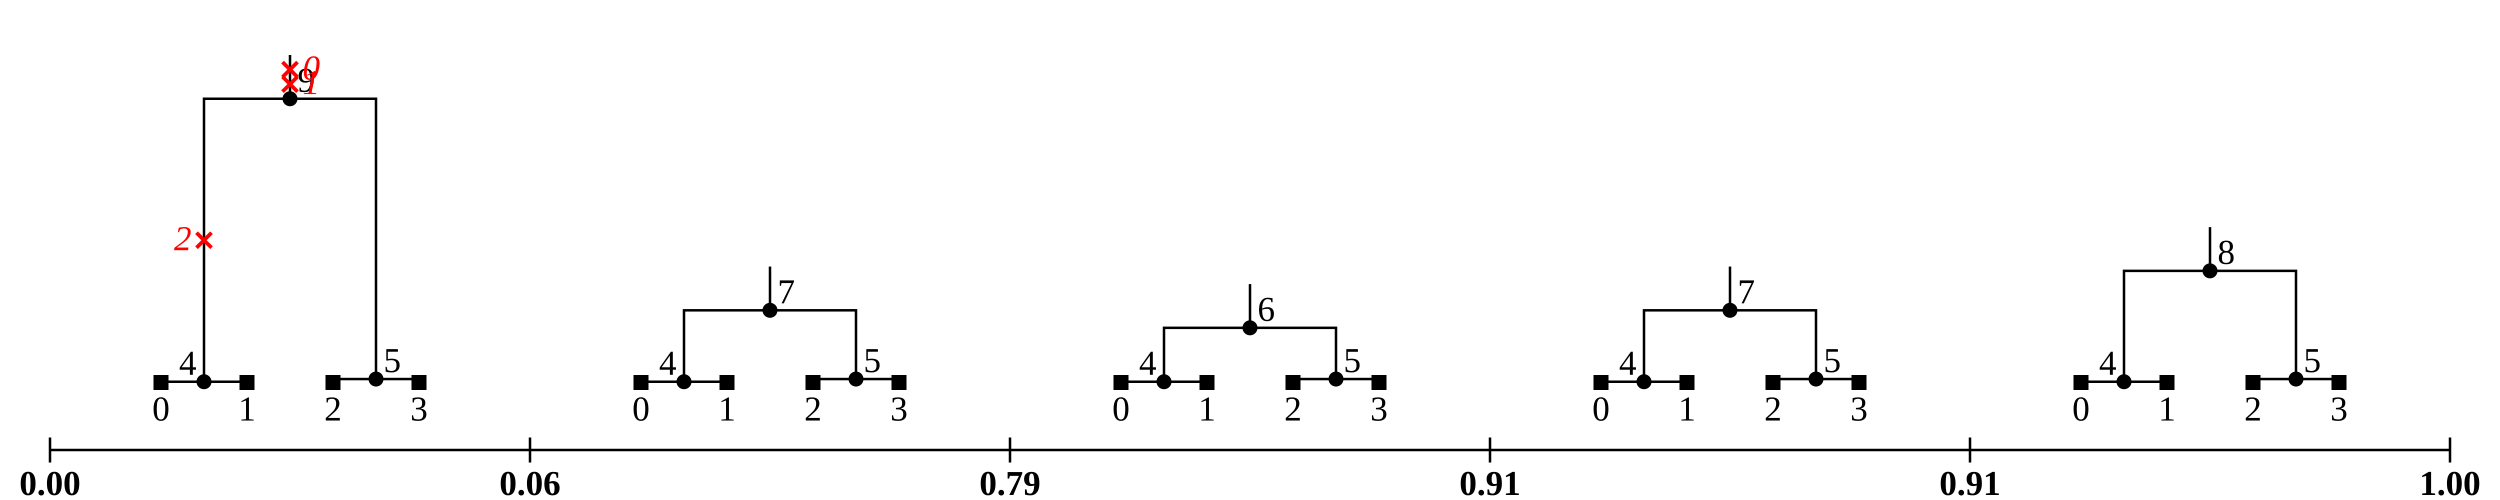
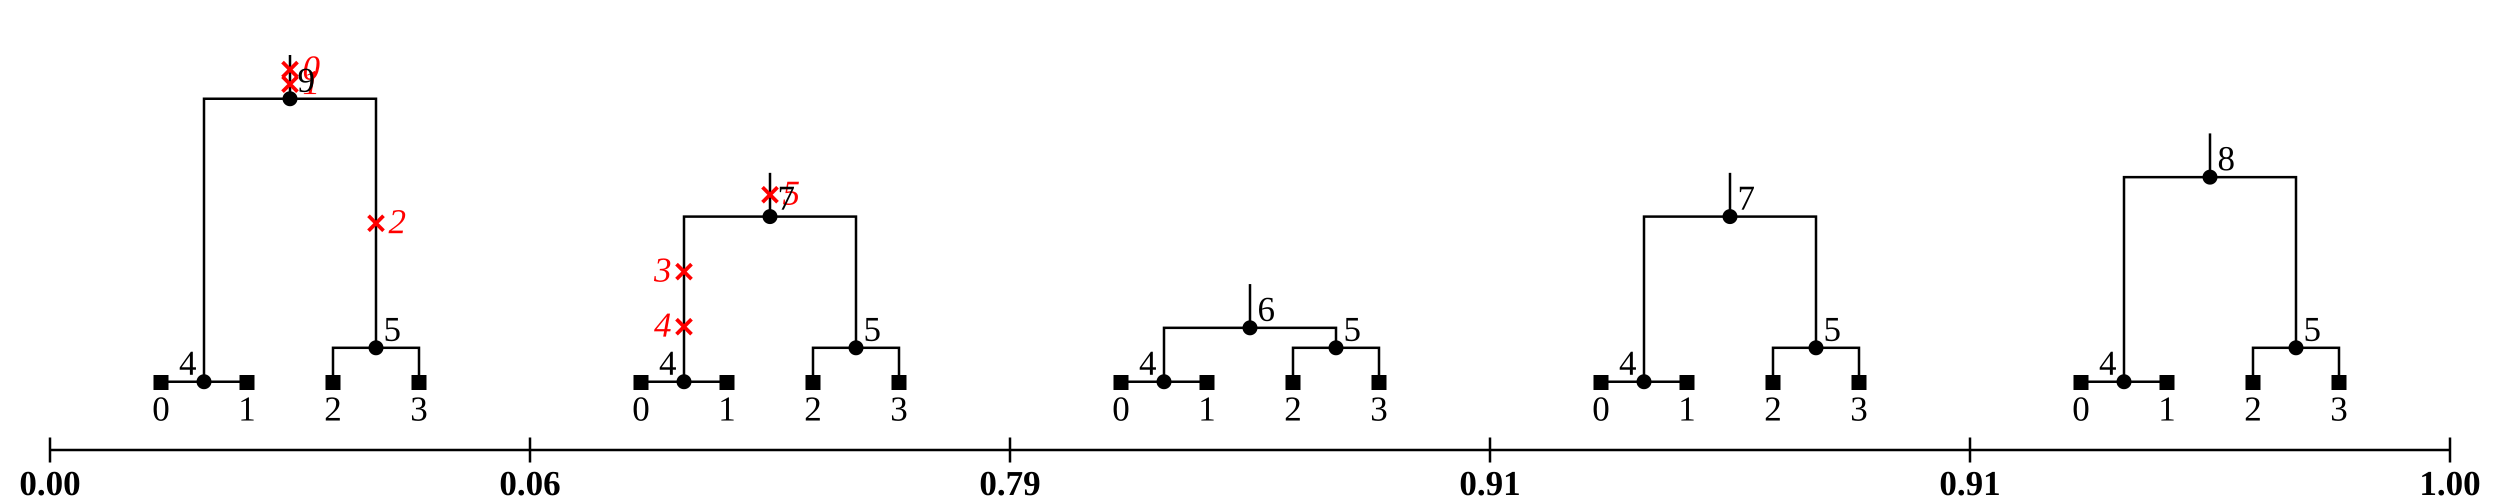
<svg xmlns="http://www.w3.org/2000/svg" baseProfile="full" height="200" version="1.1" width="1000">
  <defs>
-     <style type="text/css">.tree-sequence .background path {fill: #808080; fill-opacity:.1}.tree-sequence .axis {font-size: 14px}.tree-sequence .x-tick-label {font-weight: bold}.tree-sequence .axis, .tree {font-size: 14px; text-anchor:middle}.tree-sequence .axis line, .edge {stroke:black; fill:none}.node &gt; .sym {fill: black; stroke: none}.site &gt; .sym {stroke: black}.mut text {fill: red; font-style: italic}.mut .sym {fill: none; stroke: red}.node .mut .sym {stroke-width: 1.5px}.tree text {dominant-baseline: middle}.tree .lab.lft {text-anchor: end}.tree .lab.rgt {text-anchor: start}</style>
+     <style type="text/css">.tree-sequence .background path {fill: #808080; fill-opacity:.1}.tree-sequence .axis {font-size: 14px}.tree-sequence .x-tick-label {font-weight: bold}.tree-sequence .axis, .tree {font-size: 14px; text-anchor:middle}.tree-sequence .axis line, .edge {stroke:black; fill:none}.node &gt; .sym {fill: black; stroke: none}.site &gt; .sym {stroke: black}.mut text {fill: red; font-style: italic}.mut line {fill: none; stroke: none}.mut .sym {fill: none; stroke: red}.node .mut .sym {stroke-width: 1.5px}.tree text {dominant-baseline: middle}.tree .lab.lft {text-anchor: end}.tree .lab.rgt {text-anchor: start}</style>
  </defs>
  <g class="tree-sequence">
    <g class="trees">
      <g class="treebox t0" transform="translate(20 0)">
        <g class="tree t0">
          <g class="m0 m1 node n9 p0 root s0" transform="translate(96.0 39.5)">
-             <g class="a9 m2 node n4 p0 s0" transform="translate(-34.4 113.194)">
+             <g class="a9 node n4 p0" transform="translate(-34.4 113.194)">
              <g class="a4 leaf node n0 p0 sample" transform="translate(-17.2 0.305523)">
                <path class="edge" d="M 0 0 V -0.306 H 17.2" />
                <rect class="sym" height="6" width="6" x="-3" y="-3" />
                <text class="lab" transform="translate(0 12)">0</text>
              </g>
              <g class="a4 leaf node n1 p0 sample" transform="translate(17.2 0.305523)">
                <path class="edge" d="M 0 0 V -0.306 H -17.2" />
                <rect class="sym" height="6" width="6" x="-3" y="-3" />
                <text class="lab" transform="translate(0 12)">1</text>
              </g>
              <path class="edge" d="M 0 0 V -113.194 H 34.4" />
              <circle class="sym" cx="0" cy="0" r="3" />
              <text class="lab lft" transform="translate(-3 -6)">4</text>
-               <g class="mut m2 s0" transform="translate(0 -56.5972)">
+             </g>
+             <g class="a9 m2 node n5 p0 s0" transform="translate(34.4 99.6212)">
+               <g class="a5 leaf node n2 p0 sample" transform="translate(-17.2 13.8788)">
+                 <path class="edge" d="M 0 0 V -13.879 H 17.2" />
+                 <rect class="sym" height="6" width="6" x="-3" y="-3" />
+                 <text class="lab" transform="translate(0 12)">2</text>
+               </g>
+               <g class="a5 leaf node n3 p0 sample" transform="translate(17.2 13.8788)">
+                 <path class="edge" d="M 0 0 V -13.879 H -17.2" />
+                 <rect class="sym" height="6" width="6" x="-3" y="-3" />
+                 <text class="lab" transform="translate(0 12)">3</text>
+               </g>
+               <path class="edge" d="M 0 0 V -99.621 H -34.4" />
+               <g class="mut m2 s0" transform="translate(0 -49.8106)">
+                 <line x1="0" x2="0" y1="0" y2="49.811" />
                <path class="sym" d="M -3,-3 l 6,6 M -3,3 l 6,-6" />
-                 <text class="lab lft" transform="translate(-5 0)">2</text>
-               </g>
-             </g>
-             <g class="a9 node n5 p0" transform="translate(34.4 112.117)">
-               <g class="a5 leaf node n2 p0 sample" transform="translate(-17.2 1.38303)">
-                 <path class="edge" d="M 0 0 V -1.383 H 17.2" />
-                 <rect class="sym" height="6" width="6" x="-3" y="-3" />
-                 <text class="lab" transform="translate(0 12)">2</text>
-               </g>
-               <g class="a5 leaf node n3 p0 sample" transform="translate(17.2 1.38303)">
-                 <path class="edge" d="M 0 0 V -1.383 H -17.2" />
-                 <rect class="sym" height="6" width="6" x="-3" y="-3" />
-                 <text class="lab" transform="translate(0 12)">3</text>
-               </g>
-               <path class="edge" d="M 0 0 V -112.117 H -34.4" />
-               <circle class="sym" cx="0" cy="0" r="3" />
-               <text class="lab rgt" transform="translate(3 -6)">5</text>
-             </g>
-             <path class="edge" d="M 0 0 V -17.5 H 0" />
-             <circle class="sym" cx="0" cy="0" r="3" />
-             <text class="lab rgt" transform="translate(3 -6)">9</text>
+                 <text class="lab rgt" transform="translate(5 0)">2</text>
+               </g>
+               <circle class="sym" cx="0" cy="0" r="3" />
+               <text class="lab rgt" transform="translate(3 -6)">5</text>
+             </g>
+             <path class="edge" d="M 0 0 V -17.5 H 0" />
+             <g class="mut m0 s0" transform="translate(0 -11.6667)">
+               <line x1="0" x2="0" y1="0" y2="11.667" />
+               <path class="sym" d="M -3,-3 l 6,6 M -3,3 l 6,-6" />
+               <text class="lab rgt" transform="translate(5 0)">0</text>
+             </g>
            <g class="mut m1 s0" transform="translate(0 -5.83333)">
+               <line x1="0" x2="0" y1="0" y2="5.833" />
              <path class="sym" d="M -3,-3 l 6,6 M -3,3 l 6,-6" />
              <text class="lab rgt" transform="translate(5 0)">1</text>
            </g>
-             <g class="mut m0 s0" transform="translate(0 -11.6667)">
-               <path class="sym" d="M -3,-3 l 6,6 M -3,3 l 6,-6" />
-               <text class="lab rgt" transform="translate(5 0)">0</text>
-             </g>
+             <circle class="sym" cx="0" cy="0" r="3" />
+             <text class="lab rgt" transform="translate(3 -6)">9</text>
          </g>
        </g>
      </g>
      <g class="treebox t1" transform="translate(212.0 0)">
        <g class="tree t1">
-           <g class="node n7 p0 root" transform="translate(96.0 124.126)">
-             <g class="a7 node n4 p0" transform="translate(-34.4 28.5681)">
-               <g class="a4 leaf node n0 p0 sample" transform="translate(-17.2 0.305523)">
-                 <path class="edge" d="M 0 0 V -0.306 H 17.2" />
-                 <rect class="sym" height="6" width="6" x="-3" y="-3" />
-                 <text class="lab" transform="translate(0 12)">0</text>
-               </g>
-               <g class="a4 leaf node n1 p0 sample" transform="translate(17.2 0.305523)">
-                 <path class="edge" d="M 0 0 V -0.306 H -17.2" />
-                 <rect class="sym" height="6" width="6" x="-3" y="-3" />
-                 <text class="lab" transform="translate(0 12)">1</text>
-               </g>
-               <path class="edge" d="M 0 0 V -28.568 H 34.4" />
-               <circle class="sym" cx="0" cy="0" r="3" />
-               <text class="lab lft" transform="translate(-3 -6)">4</text>
-             </g>
-             <g class="a7 node n5 p0" transform="translate(34.4 27.4906)">
-               <g class="a5 leaf node n2 p0 sample" transform="translate(-17.2 1.38303)">
-                 <path class="edge" d="M 0 0 V -1.383 H 17.2" />
-                 <rect class="sym" height="6" width="6" x="-3" y="-3" />
-                 <text class="lab" transform="translate(0 12)">2</text>
-               </g>
-               <g class="a5 leaf node n3 p0 sample" transform="translate(17.2 1.38303)">
-                 <path class="edge" d="M 0 0 V -1.383 H -17.2" />
-                 <rect class="sym" height="6" width="6" x="-3" y="-3" />
-                 <text class="lab" transform="translate(0 12)">3</text>
-               </g>
-               <path class="edge" d="M 0 0 V -27.491 H -34.4" />
-               <circle class="sym" cx="0" cy="0" r="3" />
-               <text class="lab rgt" transform="translate(3 -6)">5</text>
-             </g>
-             <path class="edge" d="M 0 0 V -17.5 H 0" />
+           <g class="m5 node n7 p0 root s2" transform="translate(96.0 86.6391)">
+             <g class="a7 m3 m4 node n4 p0 s1" transform="translate(-34.4 66.0553)">
+               <g class="a4 leaf node n0 p0 sample" transform="translate(-17.2 0.305523)">
+                 <path class="edge" d="M 0 0 V -0.306 H 17.2" />
+                 <rect class="sym" height="6" width="6" x="-3" y="-3" />
+                 <text class="lab" transform="translate(0 12)">0</text>
+               </g>
+               <g class="a4 leaf node n1 p0 sample" transform="translate(17.2 0.305523)">
+                 <path class="edge" d="M 0 0 V -0.306 H -17.2" />
+                 <rect class="sym" height="6" width="6" x="-3" y="-3" />
+                 <text class="lab" transform="translate(0 12)">1</text>
+               </g>
+               <path class="edge" d="M 0 0 V -66.055 H 34.4" />
+               <g class="mut m3 s1" transform="translate(0 -44.0369)">
+                 <line x1="0" x2="0" y1="0" y2="44.037" />
+                 <path class="sym" d="M -3,-3 l 6,6 M -3,3 l 6,-6" />
+                 <text class="lab lft" transform="translate(-5 0)">3</text>
+               </g>
+               <g class="mut m4 s1" transform="translate(0 -22.0184)">
+                 <line x1="0" x2="0" y1="0" y2="22.018" />
+                 <path class="sym" d="M -3,-3 l 6,6 M -3,3 l 6,-6" />
+                 <text class="lab lft" transform="translate(-5 0)">4</text>
+               </g>
+               <circle class="sym" cx="0" cy="0" r="3" />
+               <text class="lab lft" transform="translate(-3 -6)">4</text>
+             </g>
+             <g class="a7 node n5 p0" transform="translate(34.4 52.4821)">
+               <g class="a5 leaf node n2 p0 sample" transform="translate(-17.2 13.8788)">
+                 <path class="edge" d="M 0 0 V -13.879 H 17.2" />
+                 <rect class="sym" height="6" width="6" x="-3" y="-3" />
+                 <text class="lab" transform="translate(0 12)">2</text>
+               </g>
+               <g class="a5 leaf node n3 p0 sample" transform="translate(17.2 13.8788)">
+                 <path class="edge" d="M 0 0 V -13.879 H -17.2" />
+                 <rect class="sym" height="6" width="6" x="-3" y="-3" />
+                 <text class="lab" transform="translate(0 12)">3</text>
+               </g>
+               <path class="edge" d="M 0 0 V -52.482 H -34.4" />
+               <circle class="sym" cx="0" cy="0" r="3" />
+               <text class="lab rgt" transform="translate(3 -6)">5</text>
+             </g>
+             <path class="edge" d="M 0 0 V -17.5 H 0" />
+             <g class="mut m5 s2" transform="translate(0 -8.75)">
+               <line x1="0" x2="0" y1="0" y2="8.75" />
+               <path class="sym" d="M -3,-3 l 6,6 M -3,3 l 6,-6" />
+               <text class="lab rgt" transform="translate(5 0)">5</text>
+             </g>
            <circle class="sym" cx="0" cy="0" r="3" />
            <text class="lab rgt" transform="translate(3 -6)">7</text>
          </g>
        </g>
      </g>
      <g class="treebox t2" transform="translate(404.0 0)">
        <g class="tree t2">
          <g class="node n6 p0 root" transform="translate(96.0 131.132)">
            <g class="a6 node n4 p0" transform="translate(-34.4 21.5627)">
              <g class="a4 leaf node n0 p0 sample" transform="translate(-17.2 0.305523)">
                <path class="edge" d="M 0 0 V -0.306 H 17.2" />
                <rect class="sym" height="6" width="6" x="-3" y="-3" />
                <text class="lab" transform="translate(0 12)">0</text>
              </g>
              <g class="a4 leaf node n1 p0 sample" transform="translate(17.2 0.305523)">
                <path class="edge" d="M 0 0 V -0.306 H -17.2" />
                <rect class="sym" height="6" width="6" x="-3" y="-3" />
                <text class="lab" transform="translate(0 12)">1</text>
              </g>
              <path class="edge" d="M 0 0 V -21.563 H 34.4" />
              <circle class="sym" cx="0" cy="0" r="3" />
              <text class="lab lft" transform="translate(-3 -6)">4</text>
            </g>
-             <g class="a6 node n5 p0" transform="translate(34.4 20.4852)">
-               <g class="a5 leaf node n2 p0 sample" transform="translate(-17.2 1.38303)">
-                 <path class="edge" d="M 0 0 V -1.383 H 17.2" />
-                 <rect class="sym" height="6" width="6" x="-3" y="-3" />
-                 <text class="lab" transform="translate(0 12)">2</text>
-               </g>
-               <g class="a5 leaf node n3 p0 sample" transform="translate(17.2 1.38303)">
-                 <path class="edge" d="M 0 0 V -1.383 H -17.2" />
-                 <rect class="sym" height="6" width="6" x="-3" y="-3" />
-                 <text class="lab" transform="translate(0 12)">3</text>
-               </g>
-               <path class="edge" d="M 0 0 V -20.485 H -34.4" />
+             <g class="a6 node n5 p0" transform="translate(34.4 7.98945)">
+               <g class="a5 leaf node n2 p0 sample" transform="translate(-17.2 13.8788)">
+                 <path class="edge" d="M 0 0 V -13.879 H 17.2" />
+                 <rect class="sym" height="6" width="6" x="-3" y="-3" />
+                 <text class="lab" transform="translate(0 12)">2</text>
+               </g>
+               <g class="a5 leaf node n3 p0 sample" transform="translate(17.2 13.8788)">
+                 <path class="edge" d="M 0 0 V -13.879 H -17.2" />
+                 <rect class="sym" height="6" width="6" x="-3" y="-3" />
+                 <text class="lab" transform="translate(0 12)">3</text>
+               </g>
+               <path class="edge" d="M 0 0 V -7.989 H -34.4" />
              <circle class="sym" cx="0" cy="0" r="3" />
              <text class="lab rgt" transform="translate(3 -6)">5</text>
            </g>
            <path class="edge" d="M 0 0 V -17.5 H 0" />
            <circle class="sym" cx="0" cy="0" r="3" />
            <text class="lab rgt" transform="translate(3 -6)">6</text>
          </g>
        </g>
      </g>
      <g class="treebox t3" transform="translate(596.0 0)">
        <g class="tree t3">
-           <g class="node n7 p0 root" transform="translate(96.0 124.126)">
-             <g class="a7 node n4 p0" transform="translate(-34.4 28.5681)">
-               <g class="a4 leaf node n0 p0 sample" transform="translate(-17.2 0.305523)">
-                 <path class="edge" d="M 0 0 V -0.306 H 17.2" />
-                 <rect class="sym" height="6" width="6" x="-3" y="-3" />
-                 <text class="lab" transform="translate(0 12)">0</text>
-               </g>
-               <g class="a4 leaf node n1 p0 sample" transform="translate(17.2 0.305523)">
-                 <path class="edge" d="M 0 0 V -0.306 H -17.2" />
-                 <rect class="sym" height="6" width="6" x="-3" y="-3" />
-                 <text class="lab" transform="translate(0 12)">1</text>
-               </g>
-               <path class="edge" d="M 0 0 V -28.568 H 34.4" />
-               <circle class="sym" cx="0" cy="0" r="3" />
-               <text class="lab lft" transform="translate(-3 -6)">4</text>
-             </g>
-             <g class="a7 node n5 p0" transform="translate(34.4 27.4906)">
-               <g class="a5 leaf node n2 p0 sample" transform="translate(-17.2 1.38303)">
-                 <path class="edge" d="M 0 0 V -1.383 H 17.2" />
-                 <rect class="sym" height="6" width="6" x="-3" y="-3" />
-                 <text class="lab" transform="translate(0 12)">2</text>
-               </g>
-               <g class="a5 leaf node n3 p0 sample" transform="translate(17.2 1.38303)">
-                 <path class="edge" d="M 0 0 V -1.383 H -17.2" />
-                 <rect class="sym" height="6" width="6" x="-3" y="-3" />
-                 <text class="lab" transform="translate(0 12)">3</text>
-               </g>
-               <path class="edge" d="M 0 0 V -27.491 H -34.4" />
+           <g class="node n7 p0 root" transform="translate(96.0 86.6391)">
+             <g class="a7 node n4 p0" transform="translate(-34.4 66.0553)">
+               <g class="a4 leaf node n0 p0 sample" transform="translate(-17.2 0.305523)">
+                 <path class="edge" d="M 0 0 V -0.306 H 17.2" />
+                 <rect class="sym" height="6" width="6" x="-3" y="-3" />
+                 <text class="lab" transform="translate(0 12)">0</text>
+               </g>
+               <g class="a4 leaf node n1 p0 sample" transform="translate(17.2 0.305523)">
+                 <path class="edge" d="M 0 0 V -0.306 H -17.2" />
+                 <rect class="sym" height="6" width="6" x="-3" y="-3" />
+                 <text class="lab" transform="translate(0 12)">1</text>
+               </g>
+               <path class="edge" d="M 0 0 V -66.055 H 34.4" />
+               <circle class="sym" cx="0" cy="0" r="3" />
+               <text class="lab lft" transform="translate(-3 -6)">4</text>
+             </g>
+             <g class="a7 node n5 p0" transform="translate(34.4 52.4821)">
+               <g class="a5 leaf node n2 p0 sample" transform="translate(-17.2 13.8788)">
+                 <path class="edge" d="M 0 0 V -13.879 H 17.2" />
+                 <rect class="sym" height="6" width="6" x="-3" y="-3" />
+                 <text class="lab" transform="translate(0 12)">2</text>
+               </g>
+               <g class="a5 leaf node n3 p0 sample" transform="translate(17.2 13.8788)">
+                 <path class="edge" d="M 0 0 V -13.879 H -17.2" />
+                 <rect class="sym" height="6" width="6" x="-3" y="-3" />
+                 <text class="lab" transform="translate(0 12)">3</text>
+               </g>
+               <path class="edge" d="M 0 0 V -52.482 H -34.4" />
              <circle class="sym" cx="0" cy="0" r="3" />
              <text class="lab rgt" transform="translate(3 -6)">5</text>
            </g>
            <path class="edge" d="M 0 0 V -17.5 H 0" />
            <circle class="sym" cx="0" cy="0" r="3" />
            <text class="lab rgt" transform="translate(3 -6)">7</text>
          </g>
        </g>
      </g>
      <g class="treebox t4" transform="translate(788.0 0)">
        <g class="tree t4">
-           <g class="node n8 p0 root" transform="translate(96.0 108.349)">
-             <g class="a8 node n4 p0" transform="translate(-34.4 44.3457)">
-               <g class="a4 leaf node n0 p0 sample" transform="translate(-17.2 0.305523)">
-                 <path class="edge" d="M 0 0 V -0.306 H 17.2" />
-                 <rect class="sym" height="6" width="6" x="-3" y="-3" />
-                 <text class="lab" transform="translate(0 12)">0</text>
-               </g>
-               <g class="a4 leaf node n1 p0 sample" transform="translate(17.2 0.305523)">
-                 <path class="edge" d="M 0 0 V -0.306 H -17.2" />
-                 <rect class="sym" height="6" width="6" x="-3" y="-3" />
-                 <text class="lab" transform="translate(0 12)">1</text>
-               </g>
-               <path class="edge" d="M 0 0 V -44.346 H 34.4" />
-               <circle class="sym" cx="0" cy="0" r="3" />
-               <text class="lab lft" transform="translate(-3 -6)">4</text>
-             </g>
-             <g class="a8 node n5 p0" transform="translate(34.4 43.2682)">
-               <g class="a5 leaf node n2 p0 sample" transform="translate(-17.2 1.38303)">
-                 <path class="edge" d="M 0 0 V -1.383 H 17.2" />
-                 <rect class="sym" height="6" width="6" x="-3" y="-3" />
-                 <text class="lab" transform="translate(0 12)">2</text>
-               </g>
-               <g class="a5 leaf node n3 p0 sample" transform="translate(17.2 1.38303)">
-                 <path class="edge" d="M 0 0 V -1.383 H -17.2" />
-                 <rect class="sym" height="6" width="6" x="-3" y="-3" />
-                 <text class="lab" transform="translate(0 12)">3</text>
-               </g>
-               <path class="edge" d="M 0 0 V -43.268 H -34.4" />
+           <g class="node n8 p0 root" transform="translate(96.0 70.8615)">
+             <g class="a8 node n4 p0" transform="translate(-34.4 81.833)">
+               <g class="a4 leaf node n0 p0 sample" transform="translate(-17.2 0.305523)">
+                 <path class="edge" d="M 0 0 V -0.306 H 17.2" />
+                 <rect class="sym" height="6" width="6" x="-3" y="-3" />
+                 <text class="lab" transform="translate(0 12)">0</text>
+               </g>
+               <g class="a4 leaf node n1 p0 sample" transform="translate(17.2 0.305523)">
+                 <path class="edge" d="M 0 0 V -0.306 H -17.2" />
+                 <rect class="sym" height="6" width="6" x="-3" y="-3" />
+                 <text class="lab" transform="translate(0 12)">1</text>
+               </g>
+               <path class="edge" d="M 0 0 V -81.833 H 34.4" />
+               <circle class="sym" cx="0" cy="0" r="3" />
+               <text class="lab lft" transform="translate(-3 -6)">4</text>
+             </g>
+             <g class="a8 node n5 p0" transform="translate(34.4 68.2597)">
+               <g class="a5 leaf node n2 p0 sample" transform="translate(-17.2 13.8788)">
+                 <path class="edge" d="M 0 0 V -13.879 H 17.2" />
+                 <rect class="sym" height="6" width="6" x="-3" y="-3" />
+                 <text class="lab" transform="translate(0 12)">2</text>
+               </g>
+               <g class="a5 leaf node n3 p0 sample" transform="translate(17.2 13.8788)">
+                 <path class="edge" d="M 0 0 V -13.879 H -17.2" />
+                 <rect class="sym" height="6" width="6" x="-3" y="-3" />
+                 <text class="lab" transform="translate(0 12)">3</text>
+               </g>
+               <path class="edge" d="M 0 0 V -68.26 H -34.4" />
              <circle class="sym" cx="0" cy="0" r="3" />
              <text class="lab rgt" transform="translate(3 -6)">5</text>
            </g>
            <path class="edge" d="M 0 0 V -17.5 H 0" />
            <circle class="sym" cx="0" cy="0" r="3" />
            <text class="lab rgt" transform="translate(3 -6)">8</text>
          </g>
        </g>
      </g>
    </g>
    <g class="axis">
      <line x1="20" x2="980" y1="180" y2="180" />
      <line class="tick" x1="20" x2="20" y1="175" y2="185" />
      <g transform="translate(20, 198)">
        <text class="x-tick-label" text-anchor="middle">0.00</text>
      </g>
      <line class="tick" x1="212.0" x2="212.0" y1="175" y2="185" />
      <g transform="translate(212.0, 198)">
        <text class="x-tick-label" text-anchor="middle">0.06</text>
      </g>
      <line class="tick" x1="404.0" x2="404.0" y1="175" y2="185" />
      <g transform="translate(404.0, 198)">
        <text class="x-tick-label" text-anchor="middle">0.79</text>
      </g>
      <line class="tick" x1="596.0" x2="596.0" y1="175" y2="185" />
      <g transform="translate(596.0, 198)">
        <text class="x-tick-label" text-anchor="middle">0.91</text>
      </g>
      <line class="tick" x1="788.0" x2="788.0" y1="175" y2="185" />
      <g transform="translate(788.0, 198)">
        <text class="x-tick-label" text-anchor="middle">0.91</text>
      </g>
      <line class="tick" x1="980.0" x2="980.0" y1="175" y2="185" />
      <g transform="translate(980.0, 198)">
        <text class="x-tick-label" text-anchor="middle">1.00</text>
      </g>
    </g>
  </g>
</svg>
